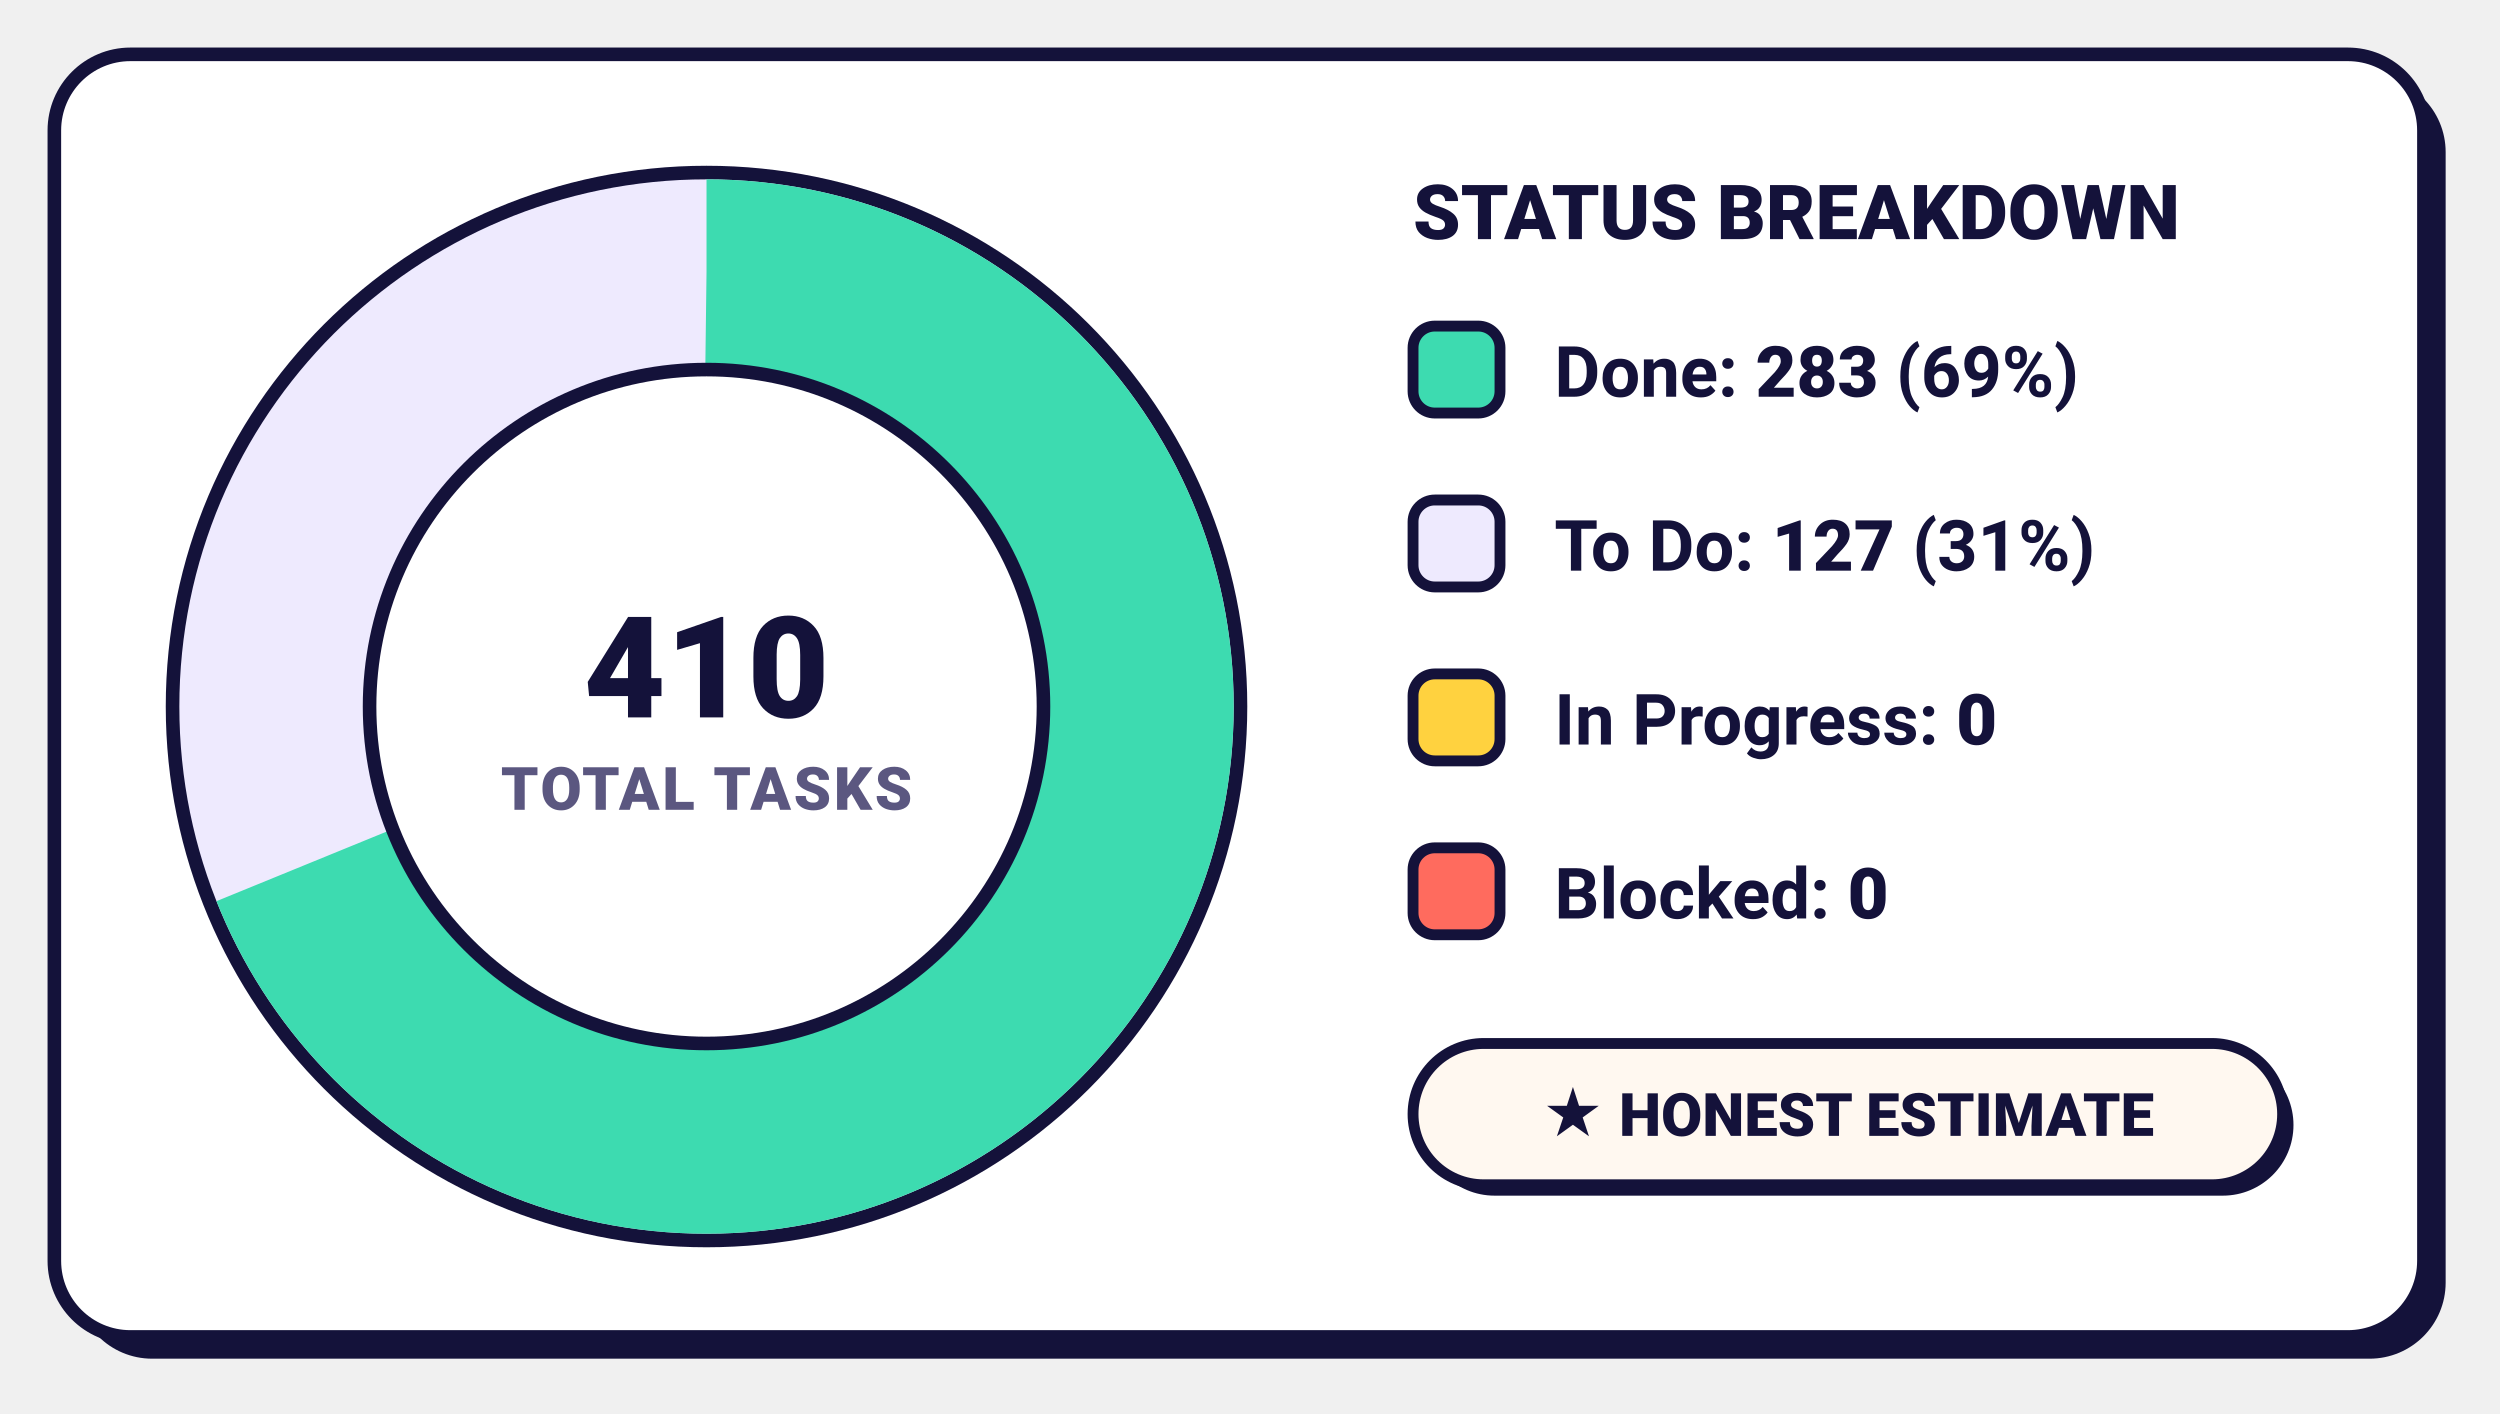
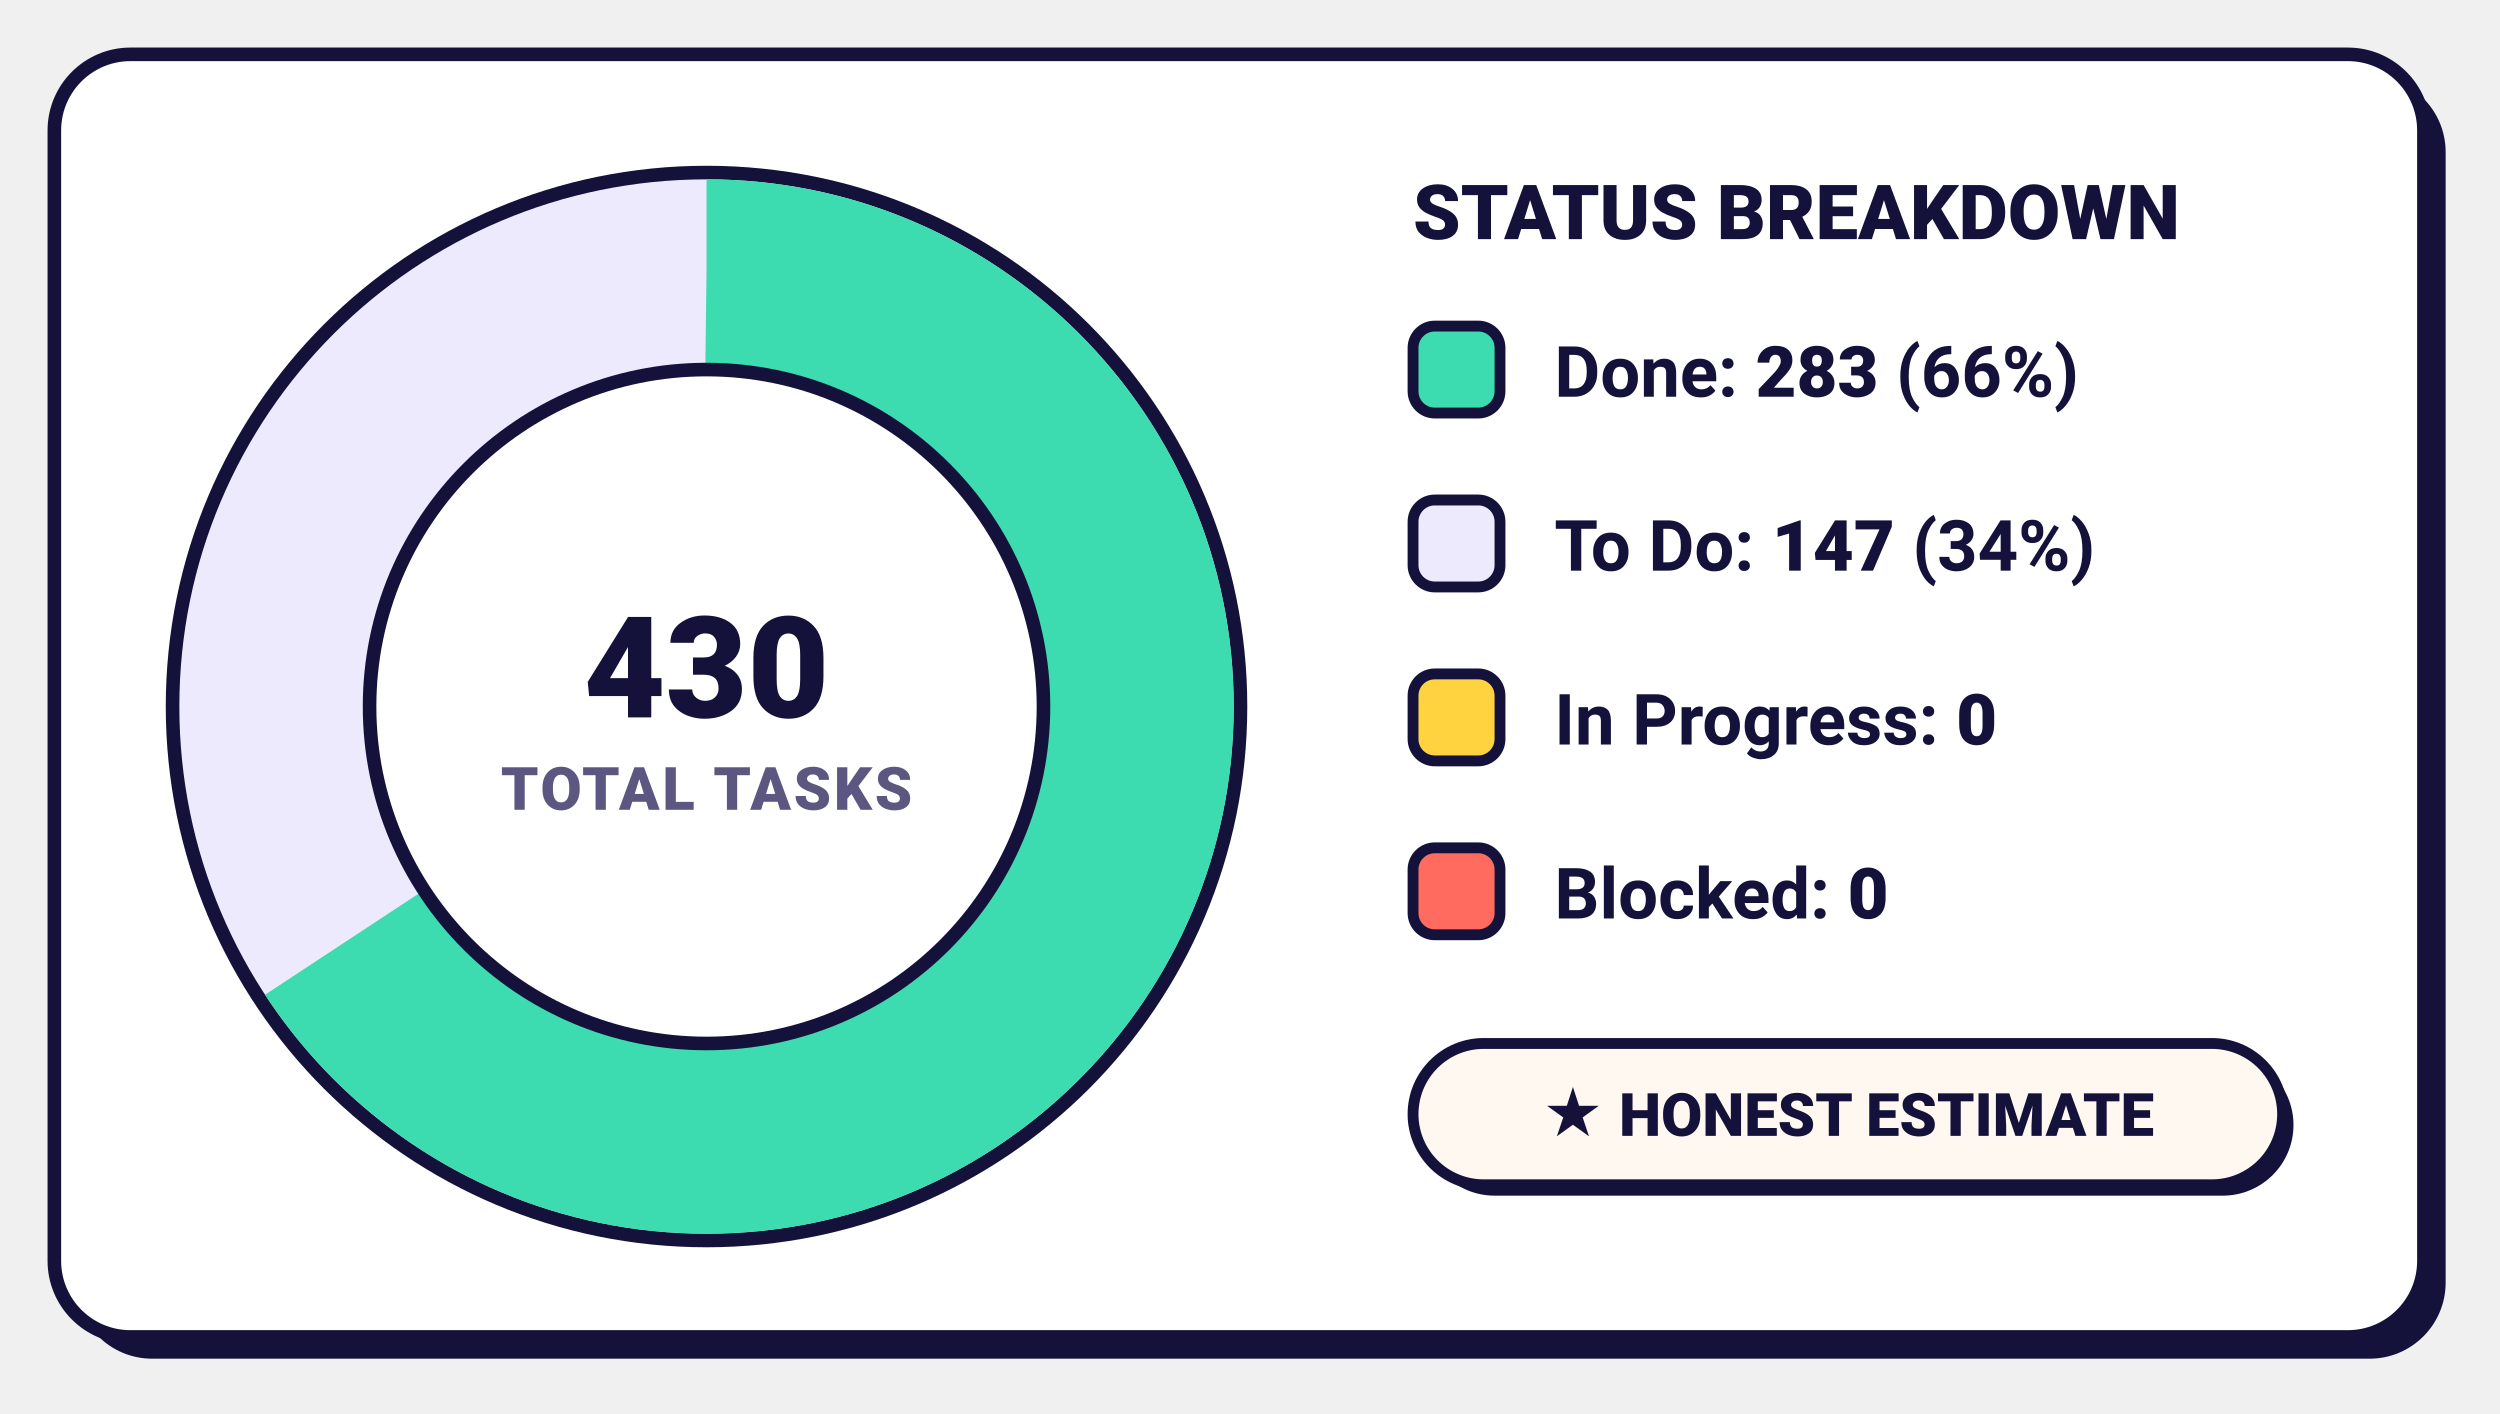
<svg xmlns="http://www.w3.org/2000/svg" width="460" height="260" viewBox="0 0 460 260">
  <style>
    .val { font-family: system-ui, -apple-system, 'Segoe UI', Roboto, Helvetica, Arial, sans-serif; font-size: 26px; font-weight: 900; fill: #14123A; }
    .lbl { font-family: system-ui, -apple-system, 'Segoe UI', Roboto, Helvetica, Arial, sans-serif; font-size: 11px; font-weight: 800; fill: #5B5780; letter-spacing: 0.5px; }
    .leg { font-family: system-ui, -apple-system, 'Segoe UI', Roboto, Helvetica, Arial, sans-serif; font-size: 13px; font-weight: 700; fill: #14123A; }
    .card-title { font-family: system-ui, -apple-system, 'Segoe UI', Roboto, Helvetica, Arial, sans-serif; font-size: 14px; font-weight: 800; fill: #14123A; }
  </style>
  <rect x="14" y="14" width="436" height="236" rx="14" fill="#14123A" />
  <rect x="10" y="10" width="436" height="236" rx="14" fill="#FFFFFF" stroke="#14123A" stroke-width="2.5" />
  <circle cx="130" cy="130" r="80" fill="none" stroke="#14123A" stroke-width="39" />
  <circle cx="130" cy="130" r="80" fill="none" stroke="#EEEAFE" stroke-width="34" />
-   <circle cx="130" cy="130" r="80" fill="none" stroke="#3DDBB0" stroke-width="34" stroke-dasharray="346.95 502.65" transform="rotate(-90 130 130)" />
+   <circle cx="130" cy="130" r="80" fill="none" stroke="#3DDBB0" stroke-width="34" stroke-dasharray="330.82 502.65" transform="rotate(-90 130 130)" />
  <circle cx="130" cy="130" r="62" fill="#FFFFFF" stroke="#14123A" stroke-width="2.5" />
-   <text x="130" y="132" class="val" text-anchor="middle">410</text>
+   <text x="130" y="132" class="val" text-anchor="middle">430</text>
  <text x="130" y="149" class="lbl" text-anchor="middle">TOTAL TASKS</text>
  <text x="260" y="44" class="card-title">STATUS BREAKDOWN</text>
  <rect x="260" y="60" width="16" height="16" rx="4" fill="#3DDBB0" stroke="#14123A" stroke-width="2" />
-   <text x="286" y="73" class="leg">Done: <tspan font-weight="800">283</tspan> (69%)</text>
+   <text x="286" y="73" class="leg">Done: <tspan font-weight="800">283</tspan> (66%)</text>
  <rect x="260" y="92" width="16" height="16" rx="4" fill="#EEEAFE" stroke="#14123A" stroke-width="2" />
-   <text x="286" y="105" class="leg">To Do: <tspan font-weight="800">127</tspan> (31%)</text>
+   <text x="286" y="105" class="leg">To Do: <tspan font-weight="800">147</tspan> (34%)</text>
  <rect x="260" y="124" width="16" height="16" rx="4" fill="#FFD23F" stroke="#14123A" stroke-width="2" />
  <text x="286" y="137" class="leg">In Progress: <tspan font-weight="800">0</tspan>
  </text>
  <rect x="260" y="156" width="16" height="16" rx="4" fill="#FF6B5E" stroke="#14123A" stroke-width="2" />
  <text x="286" y="169" class="leg">Blocked: <tspan font-weight="800">0</tspan>
  </text>
  <rect x="262" y="194" width="160" height="26" rx="13" fill="#14123A" />
  <rect x="260" y="192" width="160" height="26" rx="13" fill="#FFF8F0" stroke="#14123A" stroke-width="2" />
  <text x="340" y="209" font-family="system-ui, -apple-system, 'Segoe UI', Roboto, Helvetica, Arial, sans-serif" font-size="11px" font-weight="800" fill="#14123A" text-anchor="middle">★ HONEST ESTIMATE</text>
</svg>
